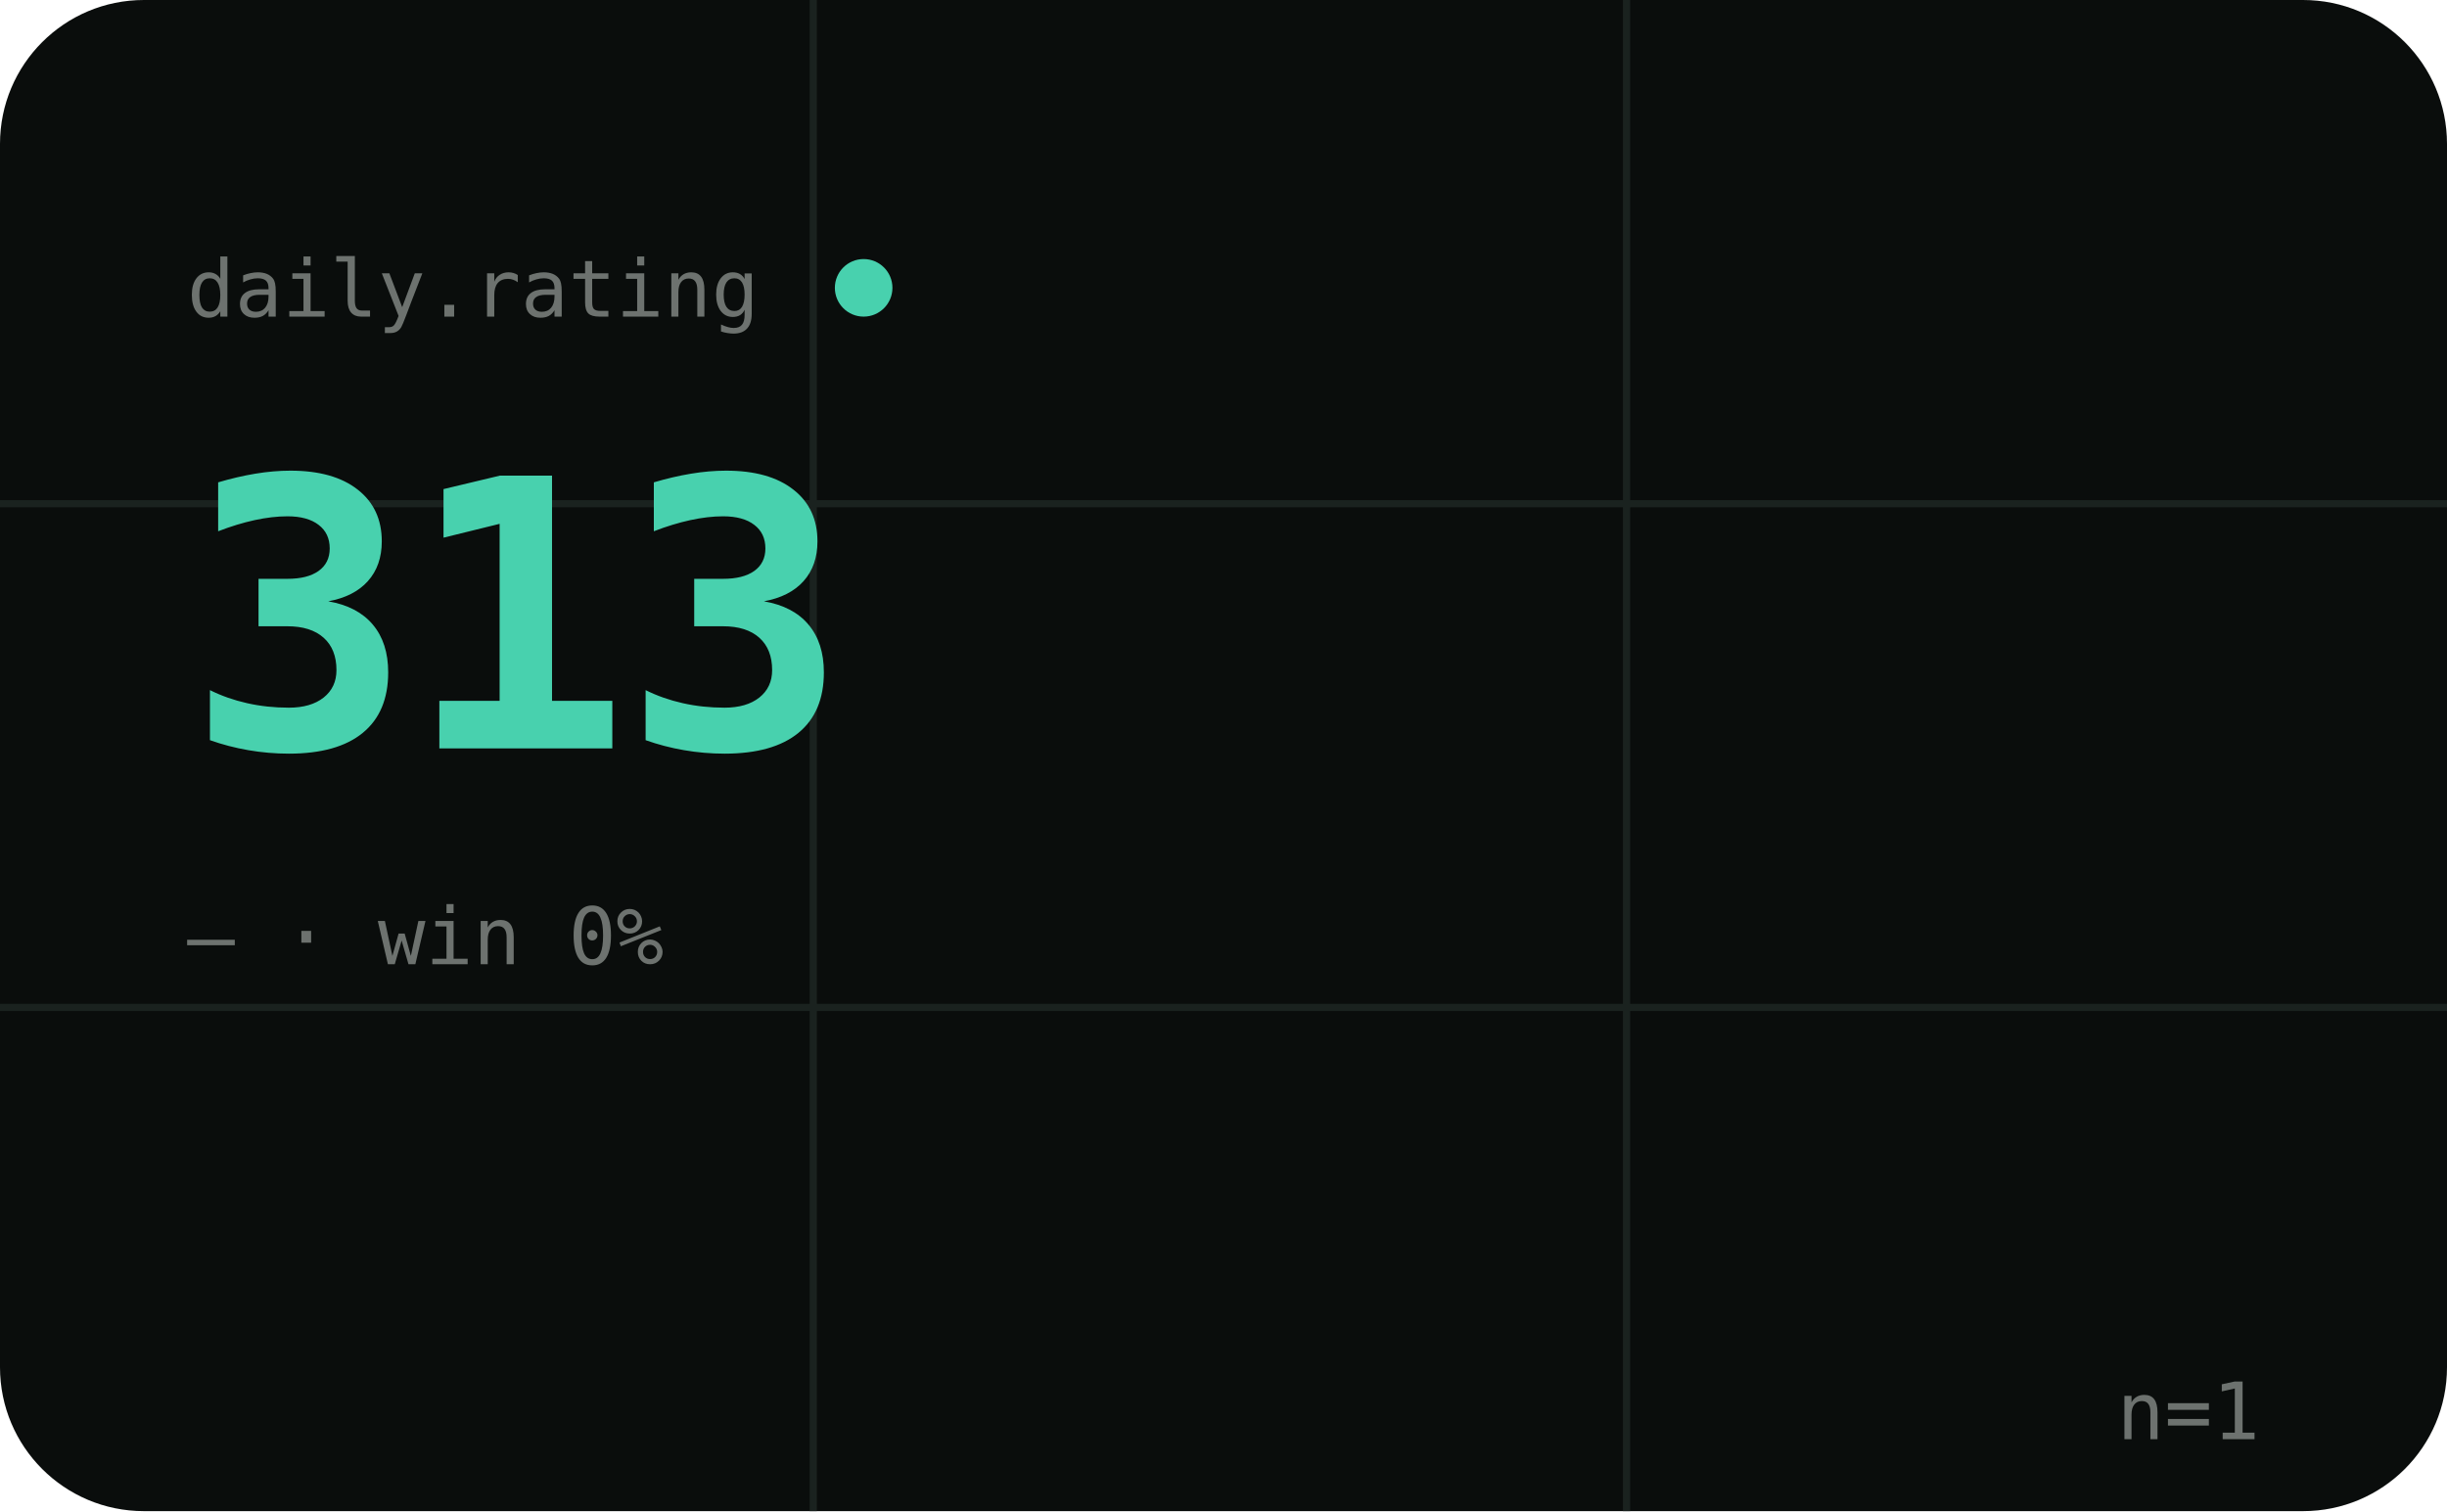
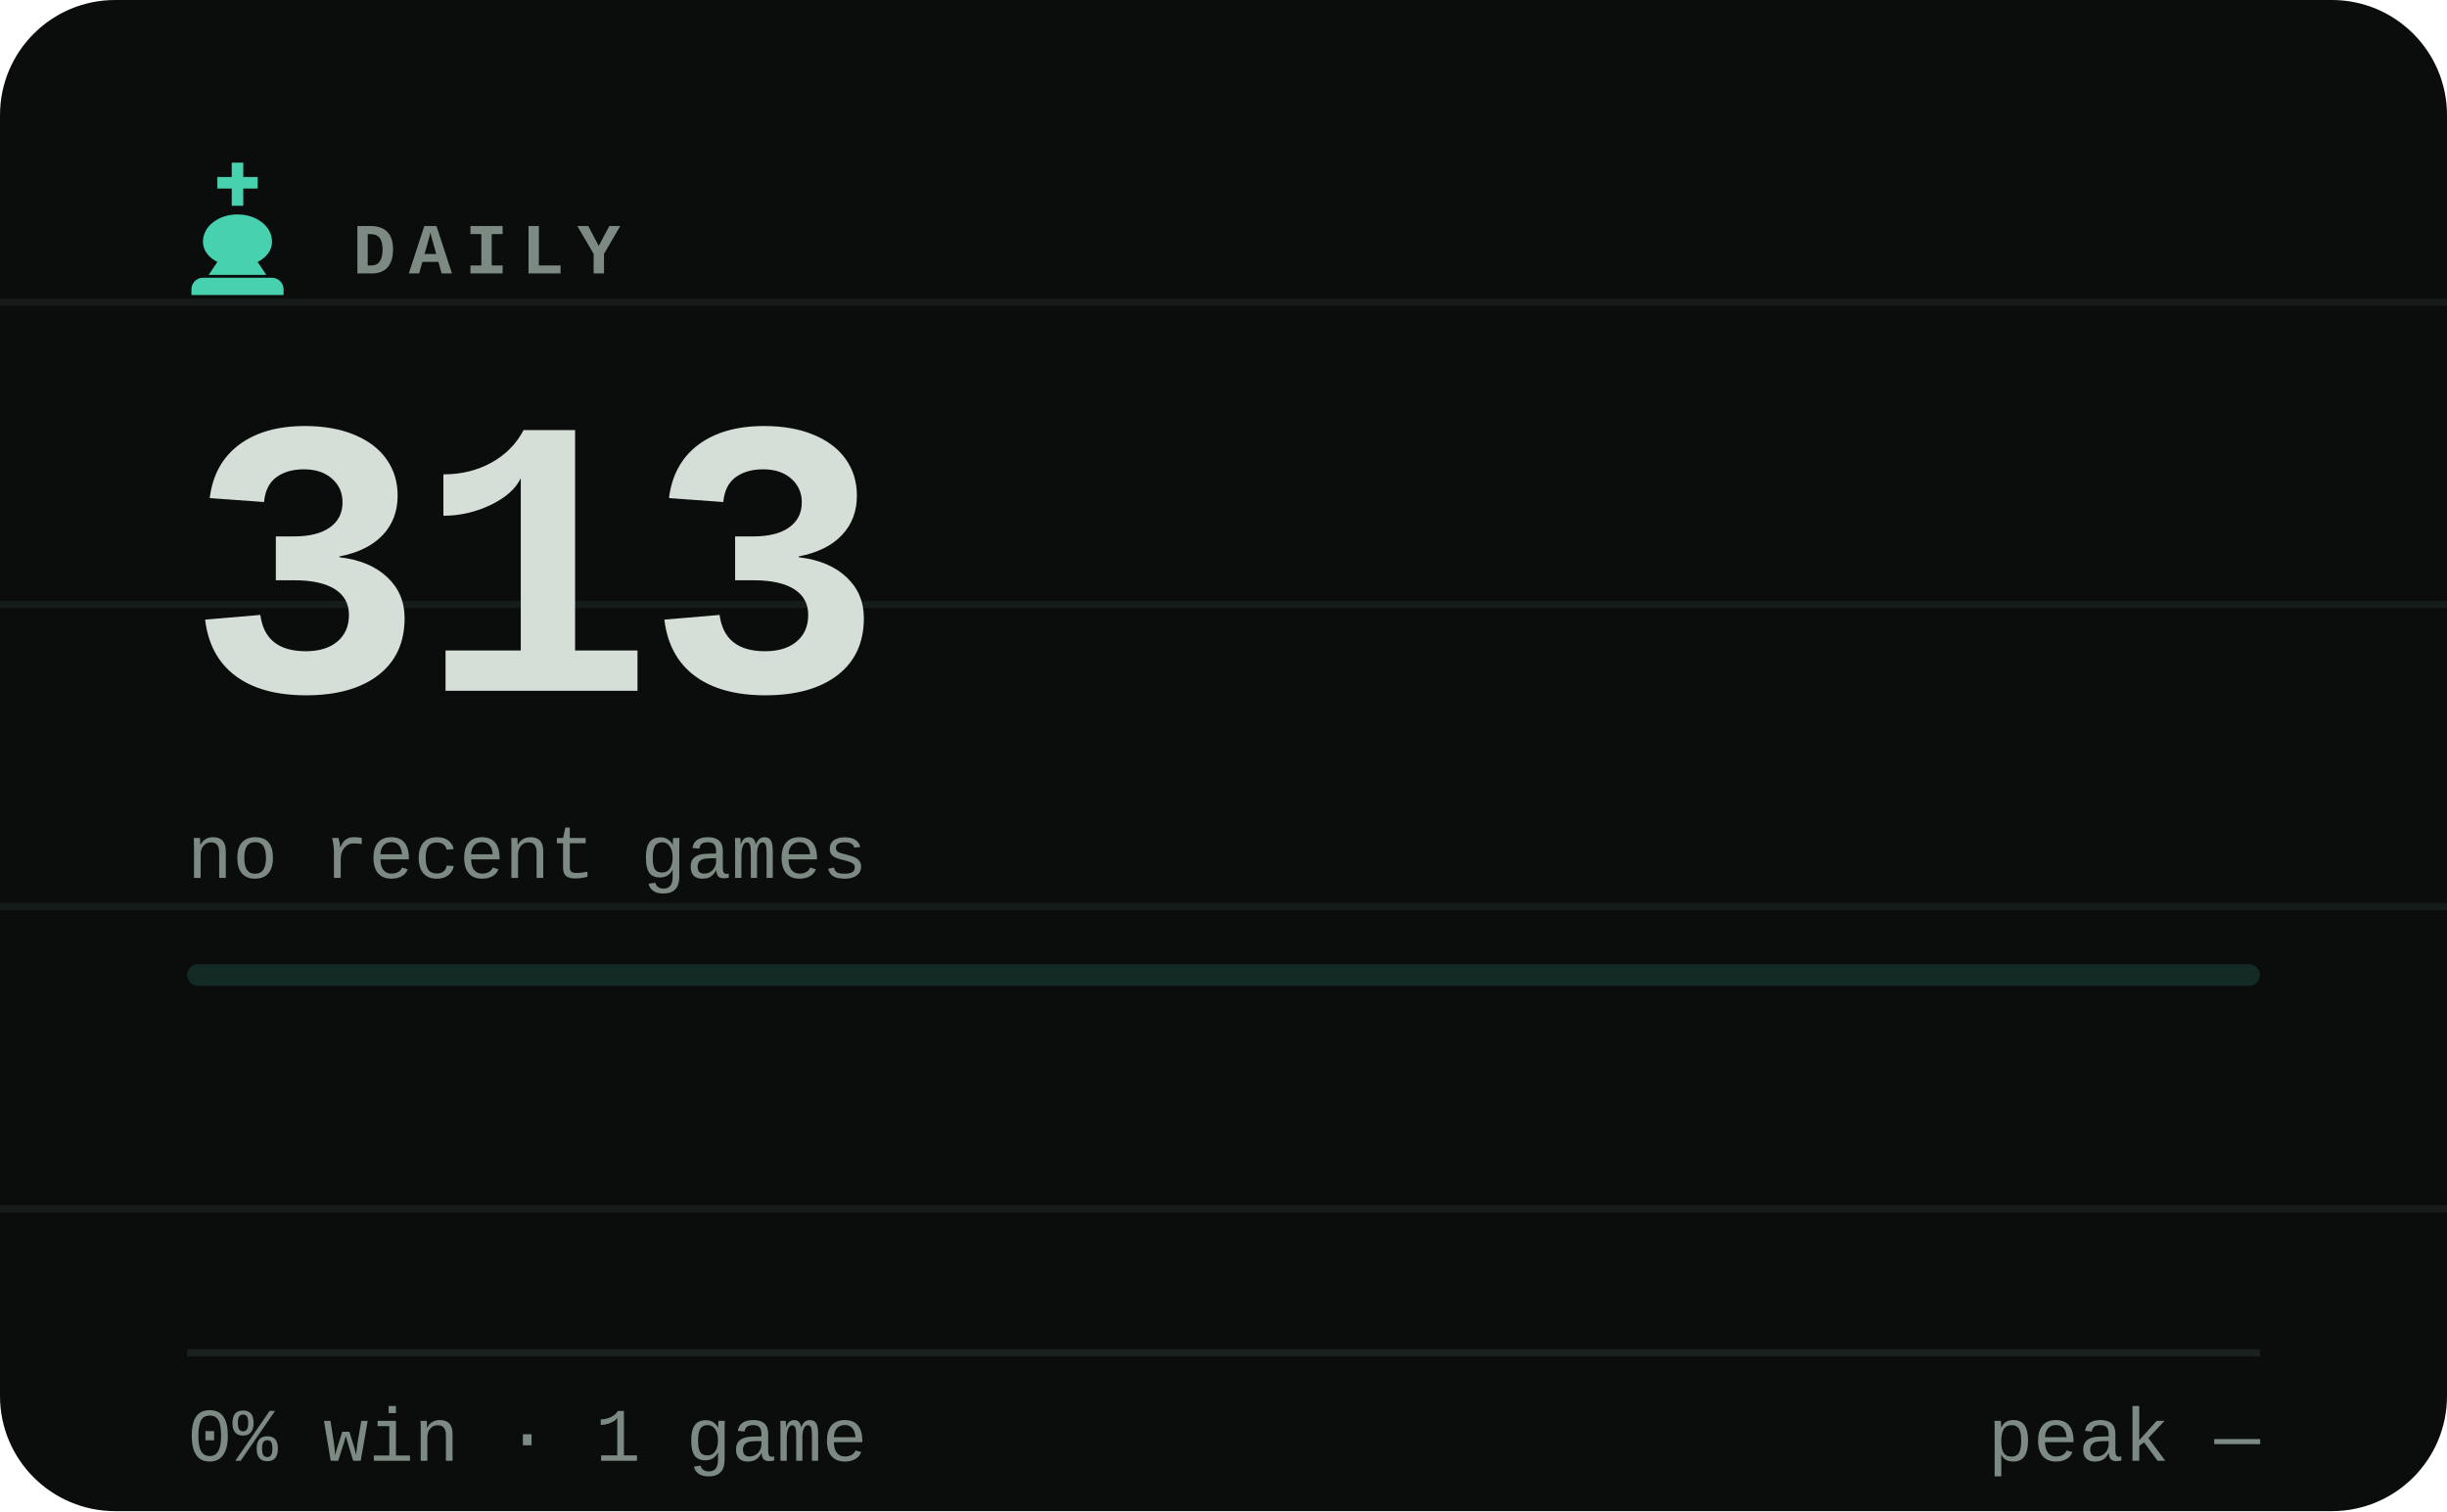
- <svg xmlns="http://www.w3.org/2000/svg" viewBox="0 0 340 210" width="340" height="210" role="img" aria-label="DAILY hero">
-   <style>text{fill:#cfd8d1}.bg{fill:#0a0d0c}.acc{fill:#48d1ae}.ln{stroke:#48d1ae}.area{fill:#48d1ae;opacity:.1}.peak{stroke:#48d1ae;opacity:.32}.chip{fill:#48d1ae;opacity:.14}.down{fill:#e0715a}.grid{stroke:#1a221f;stroke-width:1}svg{font-family:'Space Grotesk',system-ui,sans-serif}.lbl{font-weight:600;font-size:11px;letter-spacing:.16em}.big{font-weight:700;font-size:34px;letter-spacing:-.02em}.mid{font-weight:600;font-size:14px}.mut{font-weight:500;font-size:11px;opacity:.5}.ser{font-family:'Instrument Serif',serif;font-weight:400;letter-spacing:0}.mono{font-family:'JetBrains Mono',monospace}.ln{fill:none;stroke-width:2.5;stroke-linecap:round;stroke-linejoin:round}.thin{stroke-width:1.6}.draw{stroke-dasharray:1;stroke-dashoffset:0;animation:draw 2.3s cubic-bezier(.6,.05,.2,1) .25s backwards}.dot{animation:pulse 2s ease-in-out infinite}.glow{animation:glow 3.4s ease-in-out infinite}.float{animation:float 6.5s ease-in-out infinite}.shim{animation:shim 3s ease-in-out infinite}@keyframes draw{from{stroke-dashoffset:1}to{stroke-dashoffset:0}}@keyframes pulse{0%,100%{r:4.5;opacity:1}50%{r:8;opacity:.45}}@keyframes glow{0%,100%{opacity:.14}50%{opacity:.34}}@keyframes float{0%,100%{transform:translateY(0)}50%{transform:translateY(-7px)}}@keyframes shim{0%,100%{opacity:.5}50%{opacity:1}}</style>
-   <rect class="bg" width="340" height="210" rx="20" />
-   <line class="grid" x1="0" y1="70" x2="340" y2="70" />
-   <line class="grid" x1="0" y1="140" x2="340" y2="140" />
-   <line class="grid" x1="113" y1="0" x2="113" y2="210" />
-   <line class="grid" x1="226" y1="0" x2="226" y2="210" />
-   <text class="mut mono" x="26" y="44">daily.rating</text>
-   <circle class="acc dot" cx="120" cy="40" r="4" />
-   <text class="big mono acc shim" x="26" y="104" style="font-size:52px">313</text>
-   <text class="mut mid mono" x="26" y="134">— · win 0%</text>
-   <text class="mut mono" x="314" y="200" text-anchor="end">n=1</text>
+ <svg xmlns="http://www.w3.org/2000/svg" viewBox="0 0 340 210" width="340" height="210" role="img" aria-label="DAILY rating 313, 0% win rate over 1 games">
+   <style>svg{font-family:ui-monospace,'SF Mono',Menlo,Consolas,'Liberation Mono',monospace}text{fill:#d6ded8;white-space:pre}.bg{fill:#0a0d0c}.acc{fill:#48d1ae}.win{fill:#1baf7a}.draw{fill:#8b8f96}.loss{fill:#d03b3b}.lbl{font-size:10px;font-weight:600;letter-spacing:.18em;fill:#7d8a83}.cap{font-size:10.5px;font-weight:500;fill:#7d8a83}.num{font-family:ui-monospace,'SF Mono',Menlo,Consolas,'Liberation Mono',monospace;font-weight:700;letter-spacing:-.02em}.tick{font-size:9px;font-weight:500;fill:#7d8a83;opacity:.75}.dl{font-size:10px;font-weight:600}.rule{stroke:#1a221f;stroke-width:1;fill:none}.grid{stroke:#1a221f;stroke-width:1;fill:none;opacity:.7}.ln{fill:none;stroke:#48d1ae;stroke-width:2;stroke-linecap:round;stroke-linejoin:round}.ring{stroke:#0a0d0c;stroke-width:2}.hollow{fill:none;stroke-width:1.5}.sq{fill:#d6ded8;opacity:.035}</style>
+   <rect class="bg" width="340" height="210" rx="16" />
+   <line class="grid" x1="0" y1="42" x2="340" y2="42" opacity=".5" />
+   <line class="grid" x1="0" y1="84" x2="340" y2="84" opacity=".5" />
+   <line class="grid" x1="0" y1="126" x2="340" y2="126" opacity=".5" />
+   <line class="grid" x1="0" y1="168" x2="340" y2="168" opacity=".5" />
+   <g class="acc" transform="translate(23.0,21.8) scale(0.2)">
+     <path d="M46 4h8v10h10v8H54v12h-8V22H36v-8h10V4zM50 40c-13 0-24 8-24 19 0 6 4 11 10 14l-6 9h40l-6-9c6-3 10-8 10-14 0-11-11-19-24-19zM26 84h48c4.4 0 8 3.6 8 8v4H18v-4c0-4.4 3.6-8 8-8z" />
+   </g>
+   <text class="lbl" x="49" y="38">DAILY</text>
+   <text class="num" x="26" y="96" style="font-size:55px">313</text>
+   <text class="cap" x="26" y="122">no recent games</text>
+   <rect x="26.0" y="134" width="288.0" height="3" rx="1.5" fill="#48d1ae" opacity="0.15" />
+   <line class="rule" x1="26" y1="188" x2="314" y2="188" />
+   <text class="cap" x="26" y="203">0% win · 1 game</text>
+   <text class="cap" x="314" y="203" text-anchor="end">peak —</text>
</svg>
